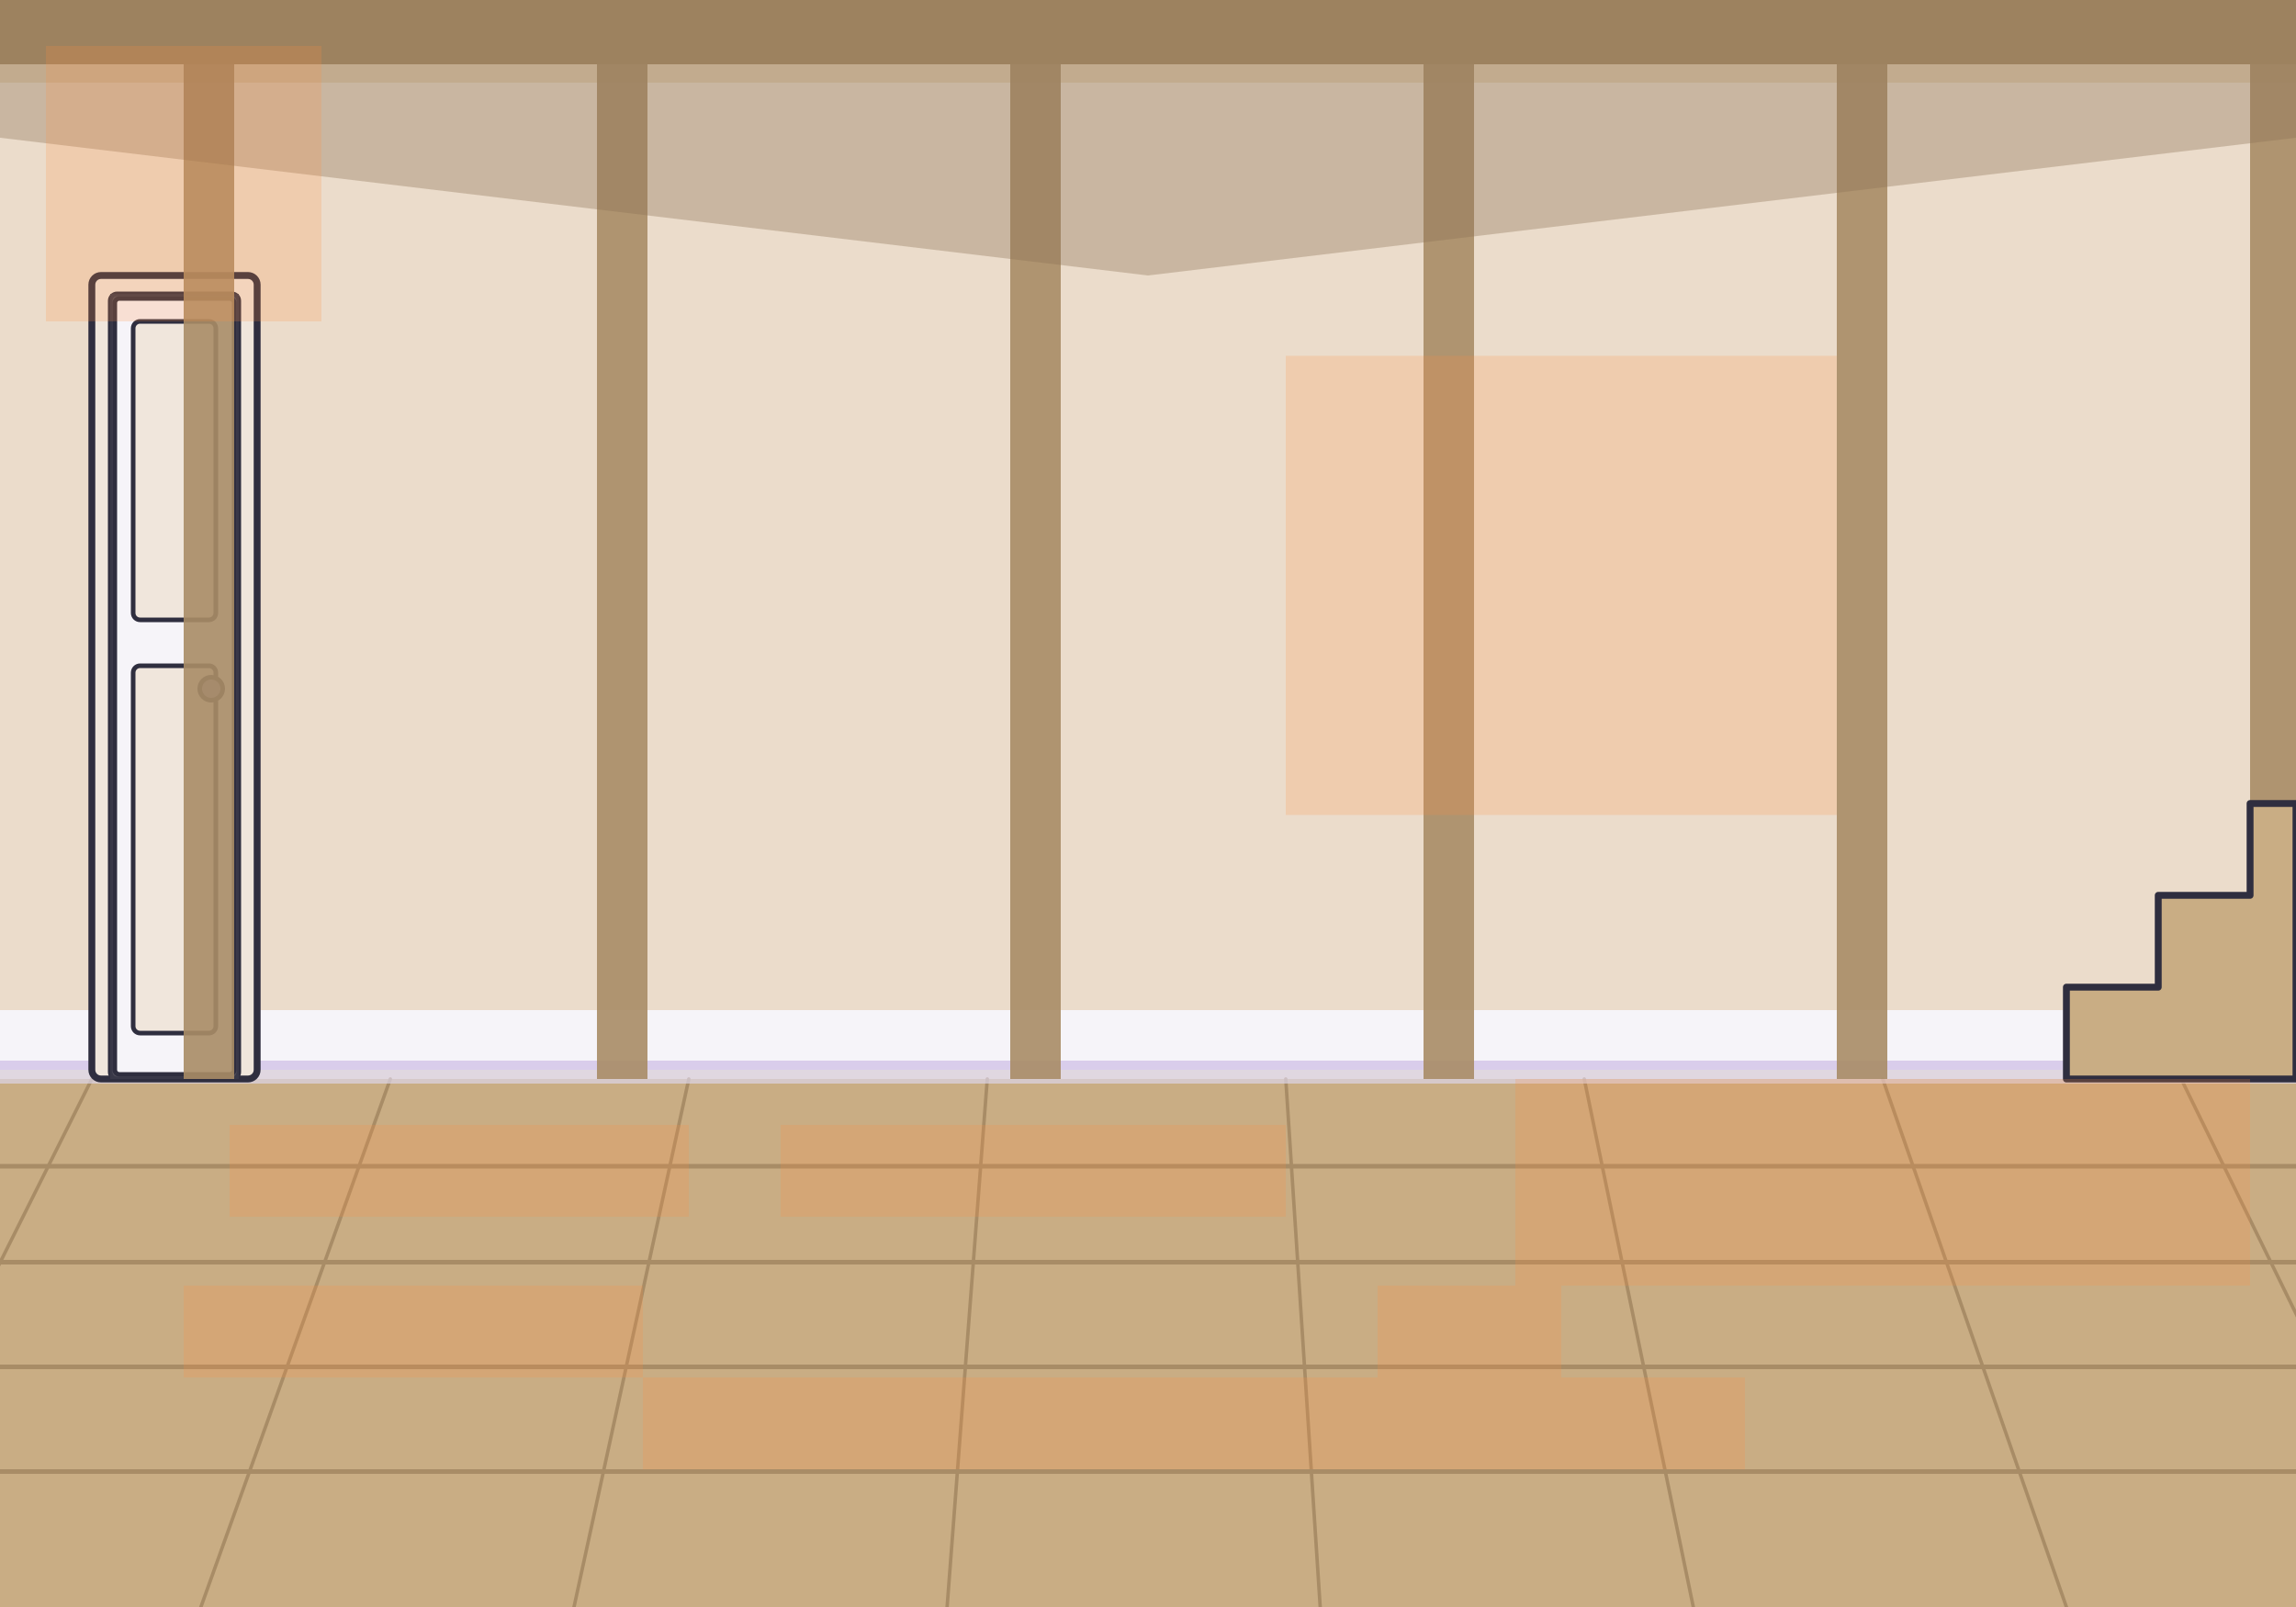
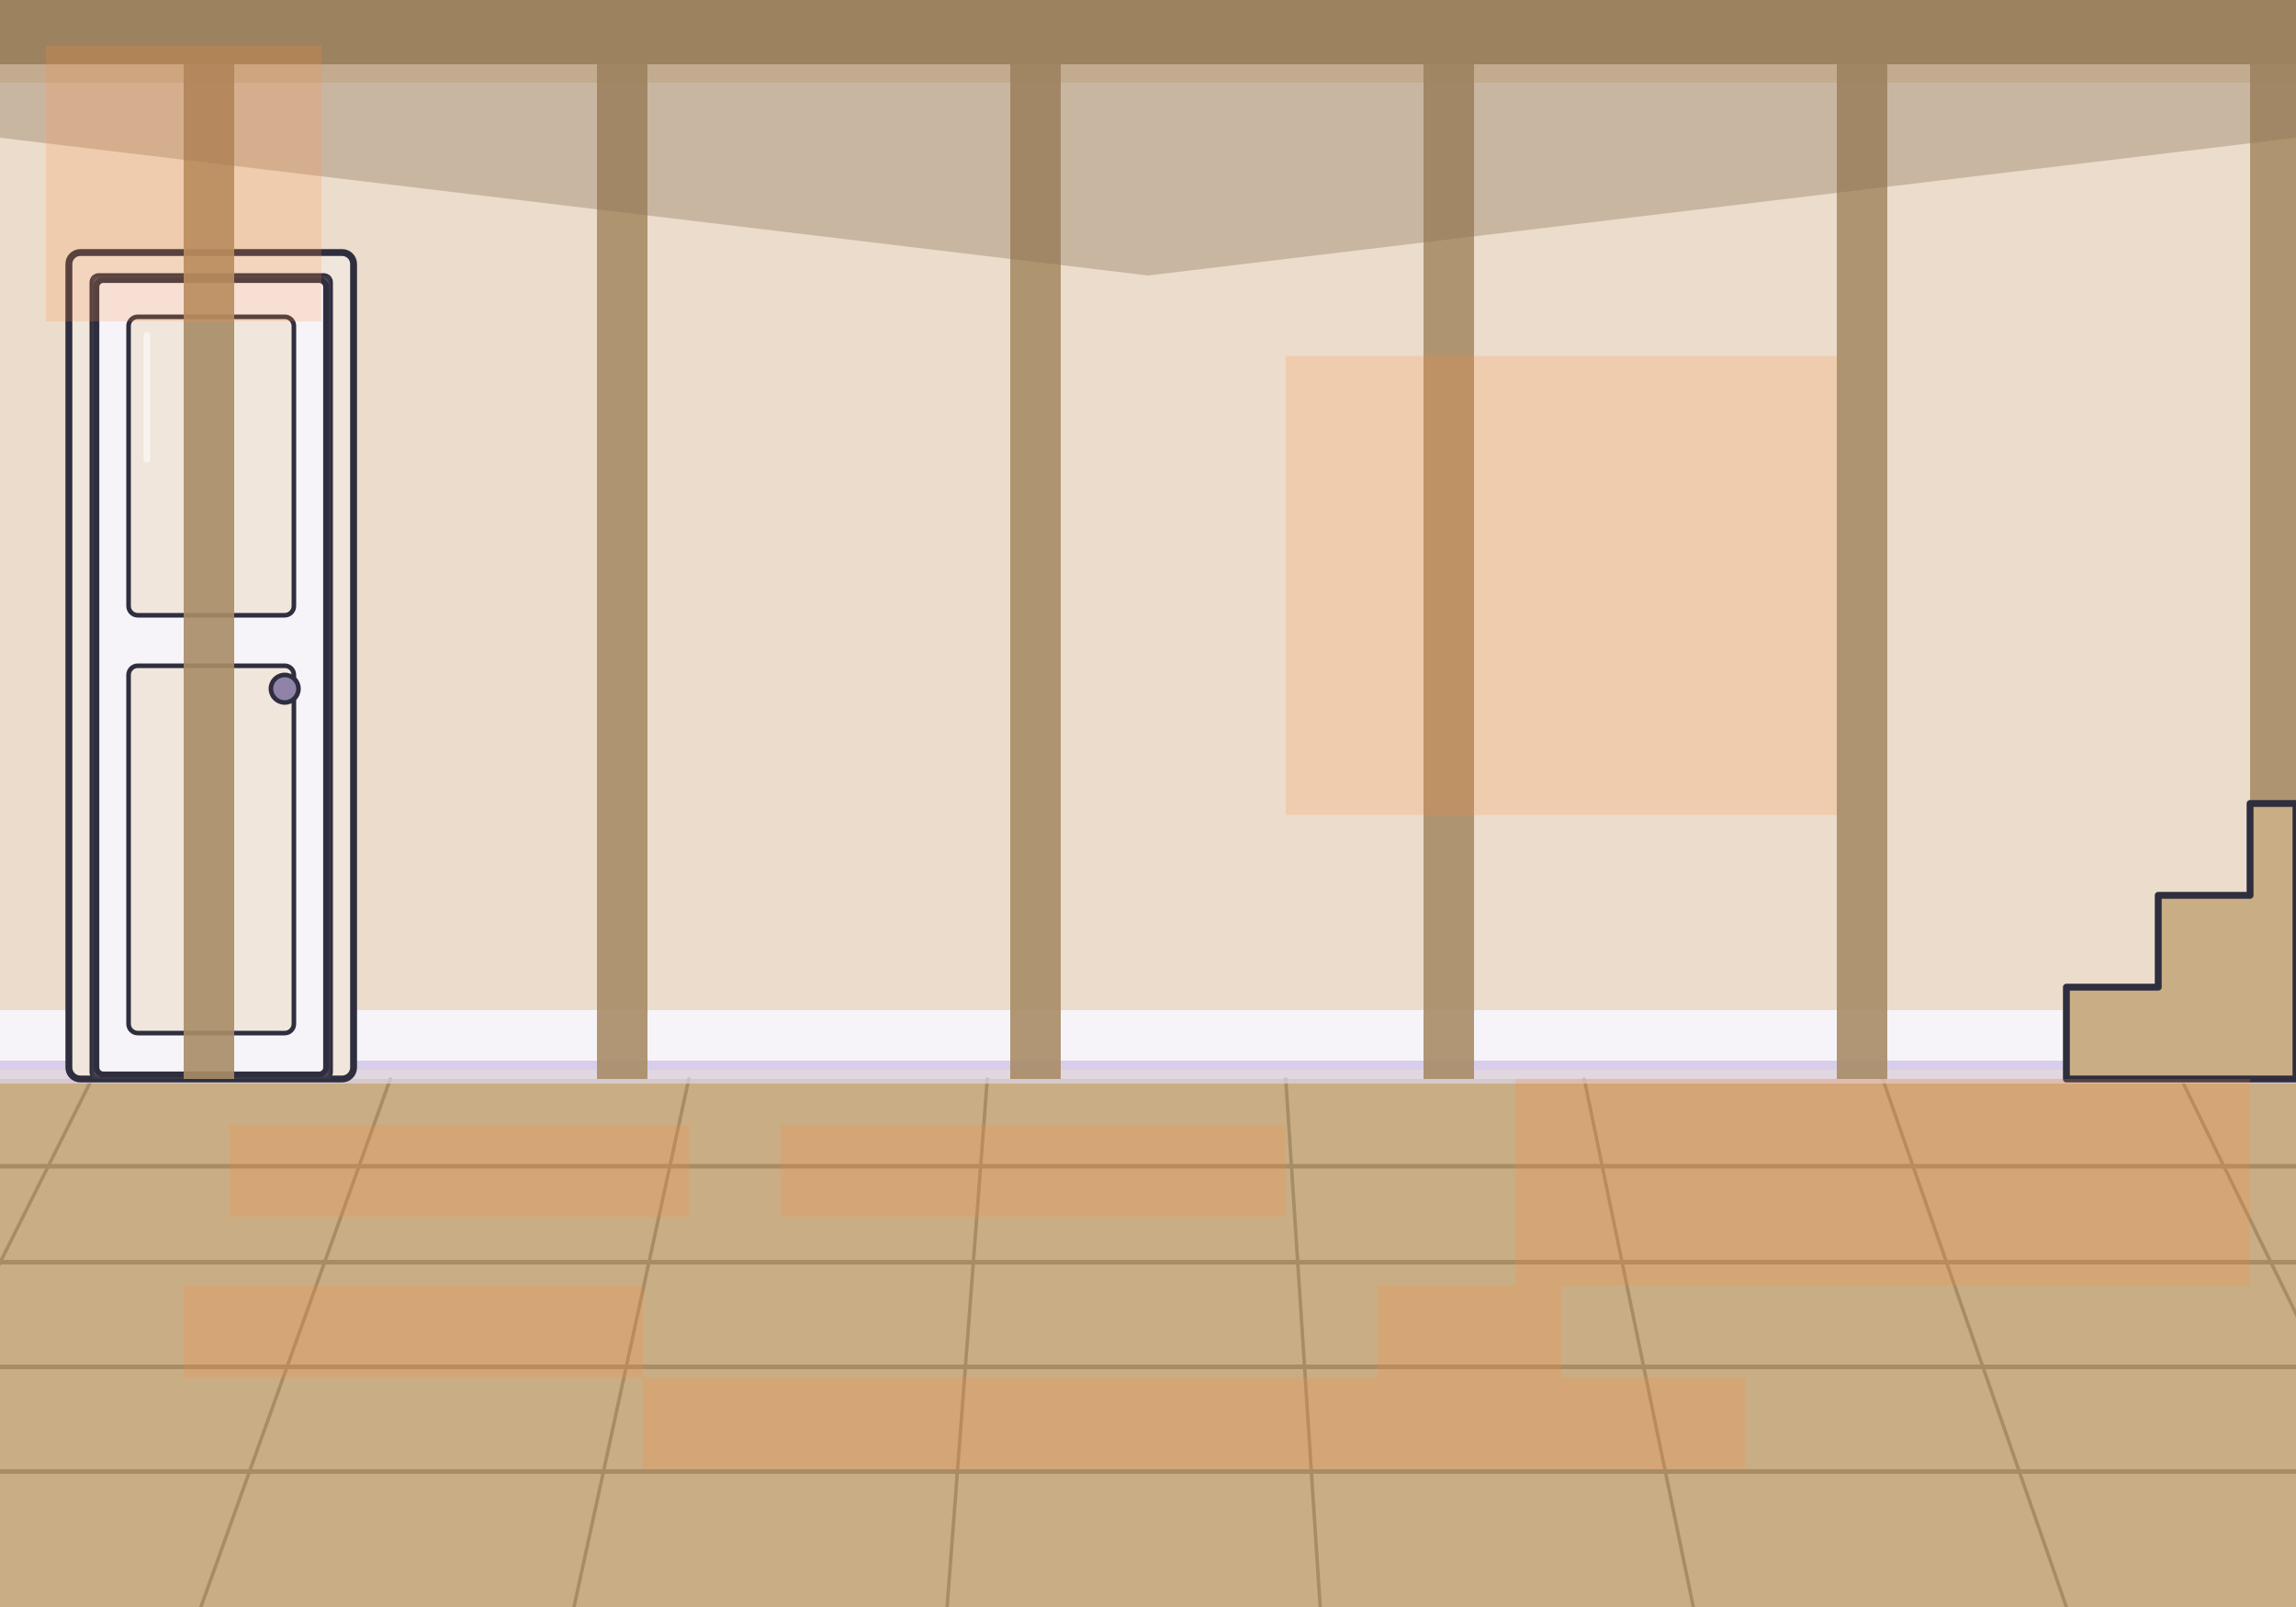
<svg xmlns="http://www.w3.org/2000/svg" viewBox="0 0 1000 700" width="1000" height="700">
  <g id="stěna">
    <rect x="0" y="0" width="1000" height="470" fill="#EBDCCB" stroke="none" />
    <rect x="0" y="0" width="1000" height="36" fill="#D8BF9A" stroke="none" opacity="0.6" />
  </g>
  <g id="podlaha">
    <rect x="0" y="470" width="1000" height="230" fill="#C9AD84" stroke="none" />
    <path d="M 0 508 L 1000 508" stroke="#A88C66" stroke-width="2" stroke-linejoin="round" stroke-linecap="round" />
    <path d="M 0 549.8 L 1000 549.8" stroke="#A88C66" stroke-width="2" stroke-linejoin="round" stroke-linecap="round" />
    <path d="M 0 595.4 L 1000 595.4" stroke="#A88C66" stroke-width="2" stroke-linejoin="round" stroke-linecap="round" />
    <path d="M 0 641 L 1000 641" stroke="#A88C66" stroke-width="2" stroke-linejoin="round" stroke-linecap="round" />
    <path d="M 40 470 L -75 700" stroke="#A88C66" stroke-width="1.5" stroke-linejoin="round" stroke-linecap="round" />
    <path d="M 170 470 L 87.5 700" stroke="#A88C66" stroke-width="1.5" stroke-linejoin="round" stroke-linecap="round" />
    <path d="M 300 470 L 250 700" stroke="#A88C66" stroke-width="1.5" stroke-linejoin="round" stroke-linecap="round" />
    <path d="M 430 470 L 412.5 700" stroke="#A88C66" stroke-width="1.5" stroke-linejoin="round" stroke-linecap="round" />
    <path d="M 560 470 L 575 700" stroke="#A88C66" stroke-width="1.5" stroke-linejoin="round" stroke-linecap="round" />
    <path d="M 690 470 L 737.5 700" stroke="#A88C66" stroke-width="1.5" stroke-linejoin="round" stroke-linecap="round" />
    <path d="M 820 470 L 900 700" stroke="#A88C66" stroke-width="1.5" stroke-linejoin="round" stroke-linecap="round" />
    <path d="M 950 470 L 1062.5 700" stroke="#A88C66" stroke-width="1.5" stroke-linejoin="round" stroke-linecap="round" />
    <path d="M 1080 470 L 1225 700" stroke="#A88C66" stroke-width="1.5" stroke-linejoin="round" stroke-linecap="round" />
  </g>
  <g id="lišta">
    <rect x="0" y="440" width="1000" height="26" fill="#F6F4F9" stroke="none" />
    <rect x="0" y="462" width="1000" height="4" fill="#D9CDEB" stroke="none" />
    <rect x="0" y="466" width="1000" height="6" fill="#DCD4E8" stroke="none" opacity="0.7" />
  </g>
  <g id="rám levý">
-     <rect x="40" y="120" width="72" height="350" rx="4" fill="#F0E6DC" stroke="#2F2E3F" stroke-width="3" stroke-linejoin="round" stroke-linecap="round" />
-     <rect x="48" y="128" width="56" height="342" rx="3" fill="#D8C7C0" stroke="#2F2E3F" stroke-width="2" stroke-linejoin="round" stroke-linecap="round" />
-     <rect x="48" y="128" width="56" height="342" fill="#3B3A4A" stroke="none" opacity="0.85" />
+     <rect x="30" y="110" width="124" height="360" rx="5" fill="#F0E6DC" stroke="#2F2E3F" stroke-width="3" stroke-linejoin="round" stroke-linecap="round" />
+     <rect x="40" y="120" width="104" height="350" rx="3" fill="#D8C7C0" stroke="#2F2E3F" stroke-width="2" stroke-linejoin="round" stroke-linecap="round" />
+     <rect x="40" y="120" width="104" height="350" fill="#3B3A4A" stroke="none" opacity="0.85" />
  </g>
  <g id="křídlo levé">
-     <rect x="50" y="130" width="52" height="338" rx="2" fill="#F6F4F9" stroke="#2F2E3F" stroke-width="2" stroke-linejoin="round" stroke-linecap="round" />
-     <rect x="58" y="140" width="36" height="130" rx="3" fill="#F0E6DC" stroke="#2F2E3F" stroke-width="2" stroke-linejoin="round" stroke-linecap="round" />
-     <rect x="58" y="290" width="36" height="160" rx="3" fill="#F0E6DC" stroke="#2F2E3F" stroke-width="2" stroke-linejoin="round" stroke-linecap="round" />
-     <circle cx="92" cy="300" r="5" fill="#8F84A8" stroke="#2F2E3F" stroke-width="2" stroke-linejoin="round" stroke-linecap="round" />
+     <rect x="42" y="122" width="100" height="346" rx="3" fill="#F6F4F9" stroke="#2F2E3F" stroke-width="2.5" stroke-linejoin="round" stroke-linecap="round" />
+     <rect x="56" y="138" width="72" height="130" rx="4" fill="#F0E6DC" stroke="#2F2E3F" stroke-width="2" stroke-linejoin="round" stroke-linecap="round" />
+     <rect x="56" y="290" width="72" height="160" rx="4" fill="#F0E6DC" stroke="#2F2E3F" stroke-width="2" stroke-linejoin="round" stroke-linecap="round" />
+     <circle cx="124" cy="300" r="6" fill="#8F84A8" stroke="#2F2E3F" stroke-width="2" stroke-linejoin="round" stroke-linecap="round" />
+     <path d="M 64 146 L 64 200" fill="none" stroke="#FFFFFF" stroke-width="3" stroke-linejoin="round" stroke-linecap="round" opacity="0.5" />
  </g>
  <g id="trámy">
    <rect x="0" y="0" width="1000" height="28" fill="#A88C66" stroke="none" />
    <rect x="80" y="0" width="22" height="470" fill="#A88C66" stroke="none" opacity="0.9" />
    <rect x="260" y="0" width="22" height="470" fill="#A88C66" stroke="none" opacity="0.9" />
    <rect x="440" y="0" width="22" height="470" fill="#A88C66" stroke="none" opacity="0.9" />
    <rect x="620" y="0" width="22" height="470" fill="#A88C66" stroke="none" opacity="0.9" />
    <rect x="800" y="0" width="22" height="470" fill="#A88C66" stroke="none" opacity="0.9" />
    <rect x="980" y="0" width="22" height="470" fill="#A88C66" stroke="none" opacity="0.9" />
    <path d="M 0 0 L 1000 0 L 1000 60 L 500 120 L 0 60 Z" fill="#8A7052" stroke="none" opacity="0.35" />
  </g>
  <g id="schodiště">
    <path d="M 1000 470 L 900 470 L 900 430 L 940 430 L 940 390 L 980 390 L 980 350 L 1000 350 Z" fill="#C9AD84" stroke="#2F2E3F" stroke-width="3" stroke-linejoin="round" stroke-linecap="round" />
  </g>
  <rect id="@slot krabice" x="660" y="470" width="320" height="90" fill="#FF8C3D" opacity="0.2" />
  <rect id="@slot křeslo" x="80" y="560" width="200" height="40" fill="#FF8C3D" opacity="0.2" />
  <rect id="@slot truhla" x="340" y="490" width="220" height="40" fill="#FF8C3D" opacity="0.2" />
  <rect id="@slot kufr" x="100" y="490" width="200" height="40" fill="#FF8C3D" opacity="0.2" />
  <rect id="@slot střešní okno" x="560" y="155" width="240" height="200" fill="#FF8C3D" opacity="0.2" />
  <rect id="@slot lampa" x="600" y="560" width="80" height="40" fill="#FF8C3D" opacity="0.2" />
  <rect id="@slot koberec" x="280" y="600" width="480" height="40" fill="#FF8C3D" opacity="0.2" />
  <rect id="@slot pavučina" x="20" y="20" width="120" height="120" fill="#FF8C3D" opacity="0.2" />
</svg>
